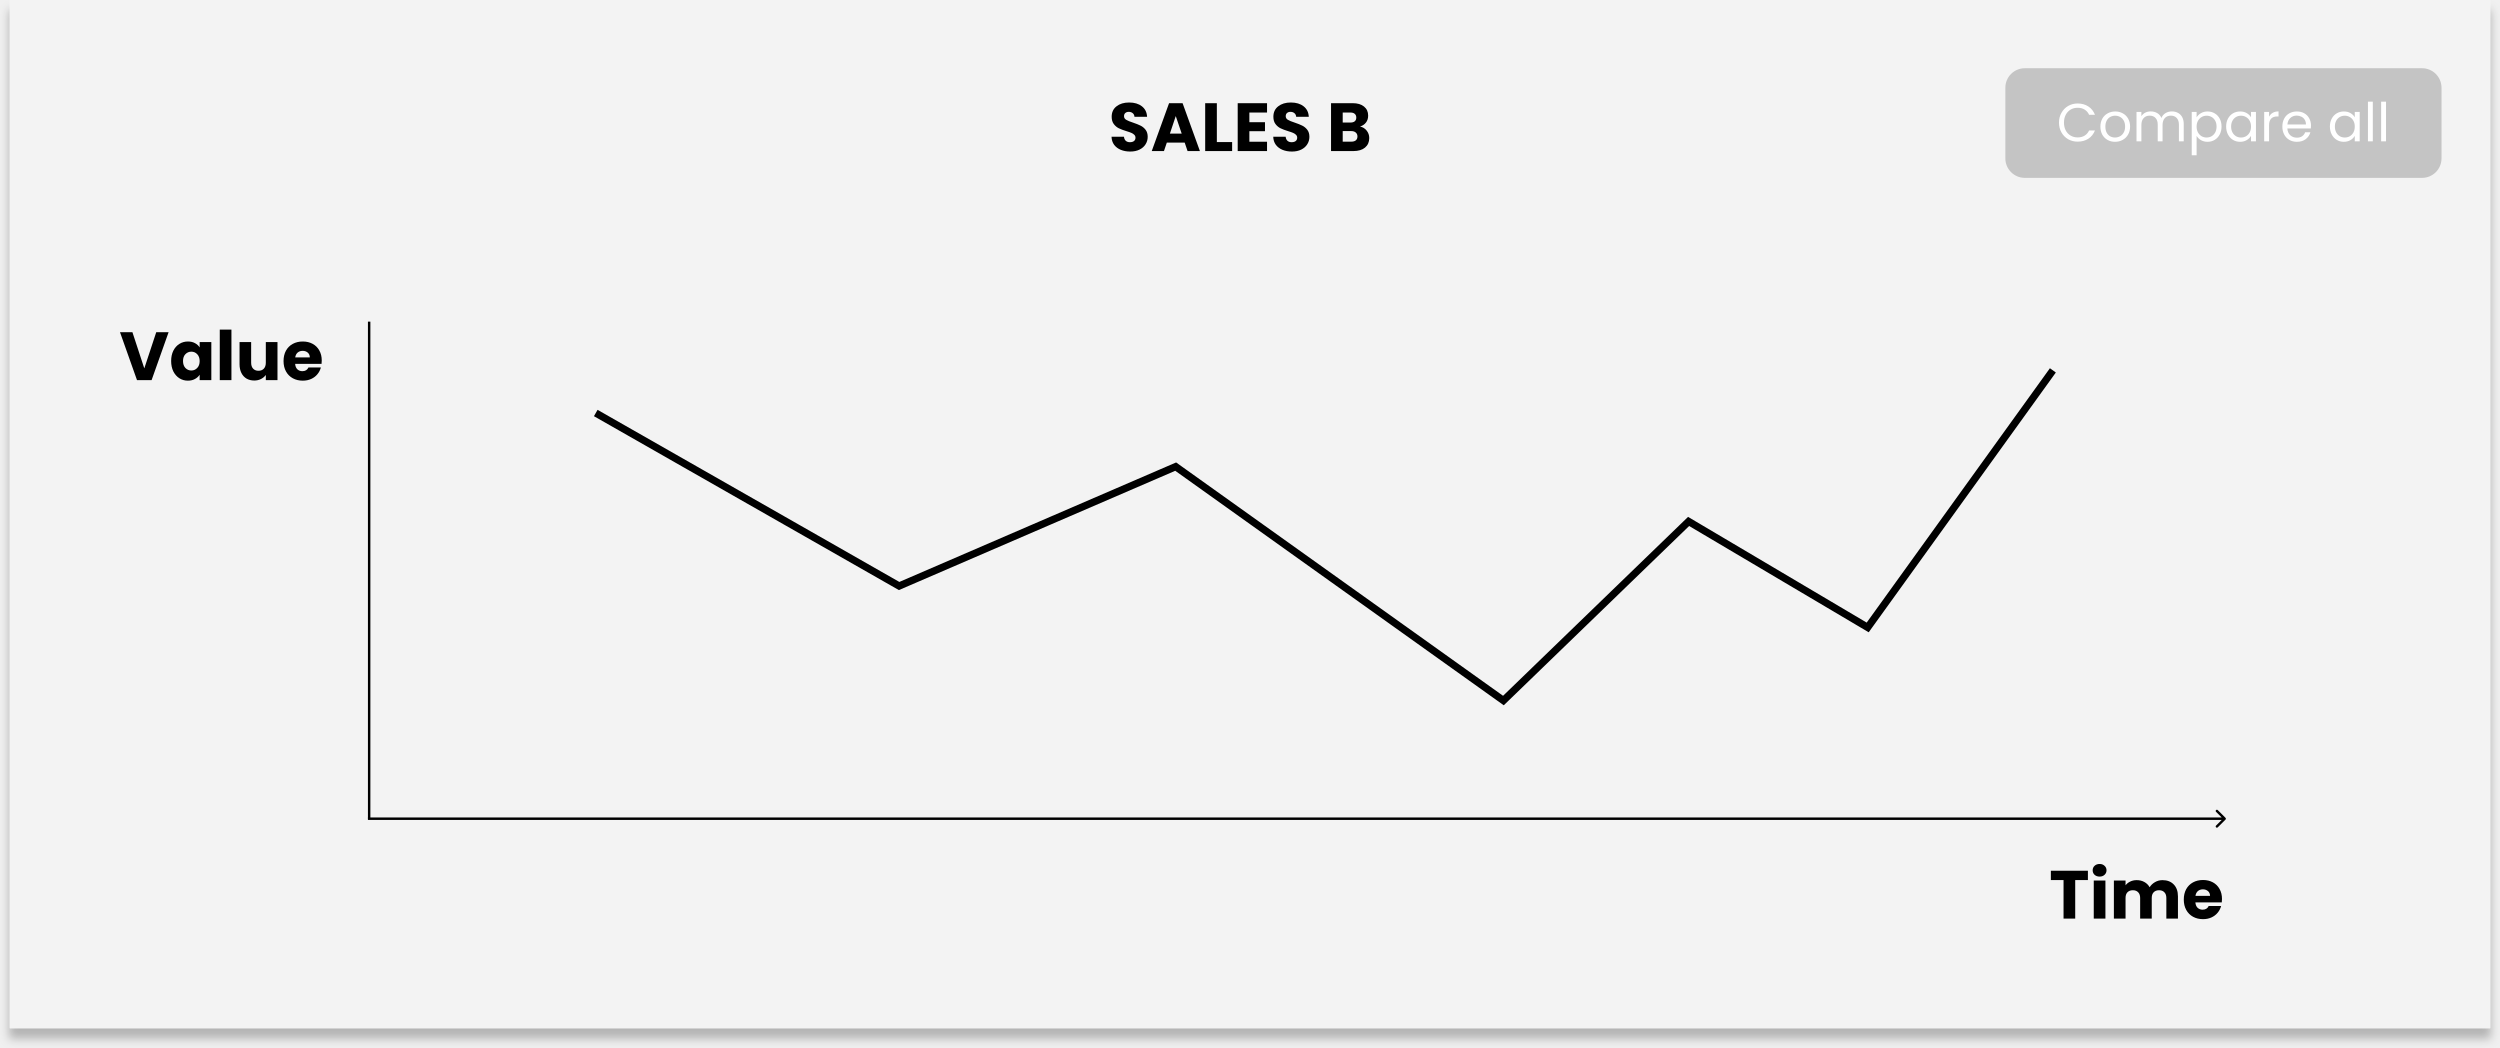
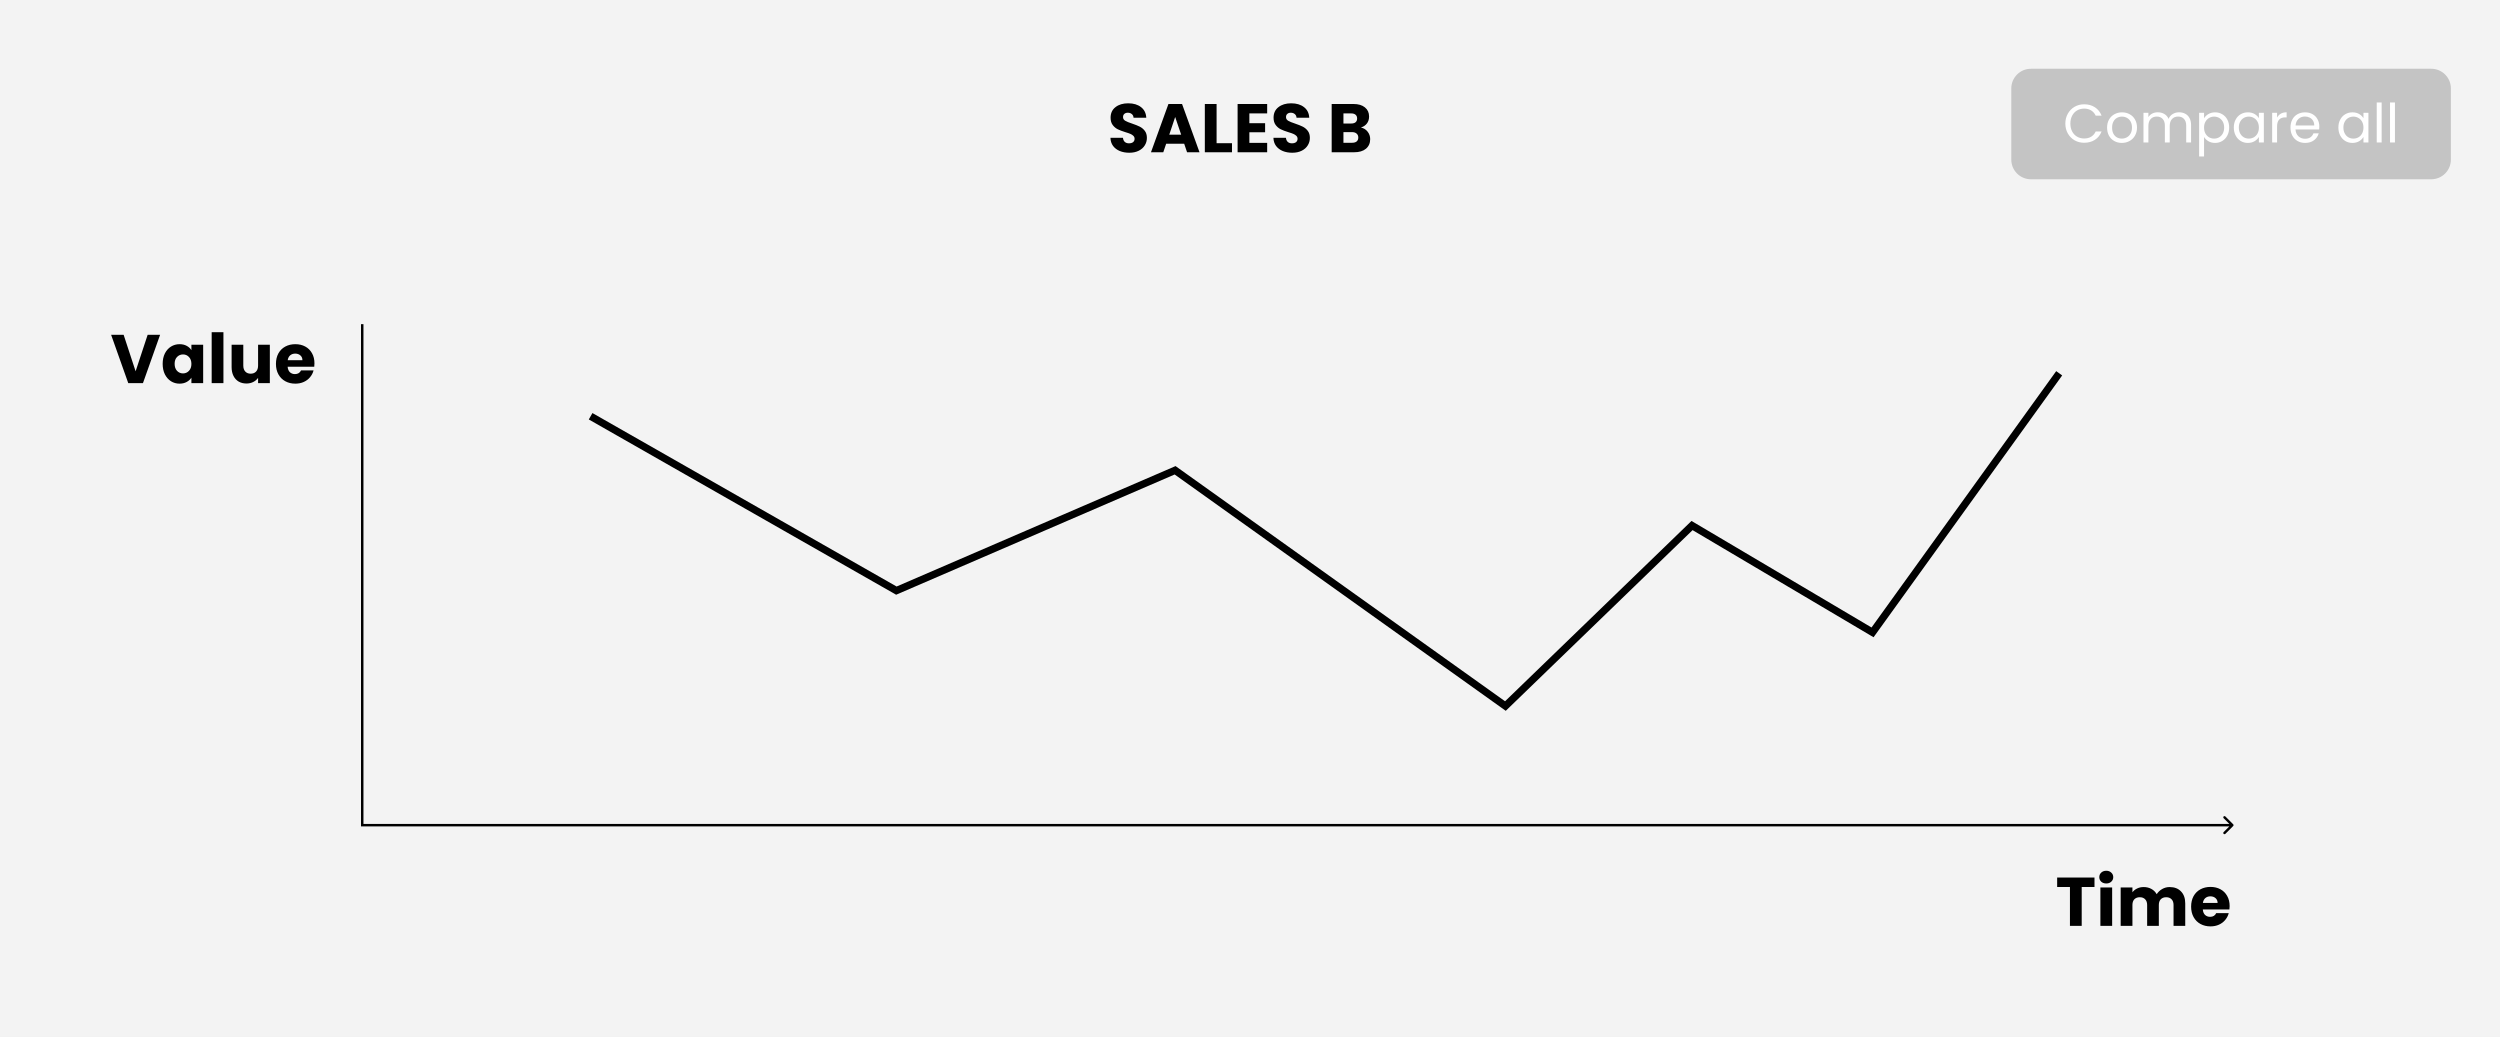
- <svg xmlns="http://www.w3.org/2000/svg" width="1026" height="430" viewBox="0 0 1026 430" fill="none">
-   <g id="Group 7">
-     <g id="Rectangle 84" filter="url(#filter0_d)">
-       <path d="M4 0H1022V422H4V0Z" fill="#F3F3F3" />
-       <path d="M4 0H1022V422H4V0Z" fill="#F3F3F3" />
+ <svg xmlns="http://www.w3.org/2000/svg" width="1018" height="422" viewBox="0 0 1018 422" fill="none">
+   <g id="sales-b">
+     <g id="Rectangle 84">
+       <path d="M0 0H1018V422H0V0Z" fill="#F3F3F3" />
+       <path d="M0 0H1018V422H0V0Z" fill="#F3F3F3" />
    </g>
-     <path id="Arrow 2" d="M913.354 336.354C913.549 336.158 913.549 335.842 913.354 335.646L910.172 332.464C909.976 332.269 909.66 332.269 909.464 332.464C909.269 332.66 909.269 332.976 909.464 333.172L912.293 336L909.464 338.828C909.269 339.024 909.269 339.34 909.464 339.536C909.66 339.731 909.976 339.731 910.172 339.536L913.354 336.354ZM151 336.5L913 336.5V335.5L151 335.5V336.5Z" fill="black" />
-     <path id="b" d="M244.5 169.5L369 240.5L482.5 191.5L617 287.5L693 214L766.5 257.5L842.5 152" stroke="black" stroke-width="3" />
-     <line id="Line 2" x1="151.5" y1="132" x2="151.5" y2="336" stroke="black" />
-     <path id="SALES B" d="M463.848 62.196C462.411 62.196 461.123 61.963 459.984 61.496C458.845 61.029 457.931 60.339 457.24 59.424C456.568 58.509 456.213 57.408 456.176 56.12H461.272C461.347 56.848 461.599 57.408 462.028 57.8C462.457 58.173 463.017 58.36 463.708 58.36C464.417 58.36 464.977 58.201 465.388 57.884C465.799 57.548 466.004 57.091 466.004 56.512C466.004 56.027 465.836 55.625 465.5 55.308C465.183 54.991 464.781 54.729 464.296 54.524C463.829 54.319 463.157 54.085 462.28 53.824C461.011 53.432 459.975 53.04 459.172 52.648C458.369 52.256 457.679 51.677 457.1 50.912C456.521 50.147 456.232 49.148 456.232 47.916C456.232 46.087 456.895 44.659 458.22 43.632C459.545 42.587 461.272 42.064 463.4 42.064C465.565 42.064 467.311 42.587 468.636 43.632C469.961 44.659 470.671 46.096 470.764 47.944H465.584C465.547 47.309 465.313 46.815 464.884 46.46C464.455 46.087 463.904 45.9 463.232 45.9C462.653 45.9 462.187 46.059 461.832 46.376C461.477 46.675 461.3 47.113 461.3 47.692C461.3 48.327 461.599 48.821 462.196 49.176C462.793 49.531 463.727 49.913 464.996 50.324C466.265 50.753 467.292 51.164 468.076 51.556C468.879 51.948 469.569 52.517 470.148 53.264C470.727 54.011 471.016 54.972 471.016 56.148C471.016 57.268 470.727 58.285 470.148 59.2C469.588 60.115 468.767 60.843 467.684 61.384C466.601 61.925 465.323 62.196 463.848 62.196ZM486.199 58.528H478.863L477.687 62H472.675L479.787 42.344H485.331L492.443 62H487.375L486.199 58.528ZM484.967 54.832L482.531 47.636L480.123 54.832H484.967ZM499.395 58.304H505.667V62H494.607V42.344H499.395V58.304ZM512.739 46.18V50.156H519.151V53.852H512.739V58.164H519.991V62H507.951V42.344H519.991V46.18H512.739ZM530.211 62.196C528.774 62.196 527.486 61.963 526.347 61.496C525.209 61.029 524.294 60.339 523.603 59.424C522.931 58.509 522.577 57.408 522.539 56.12H527.635C527.71 56.848 527.962 57.408 528.391 57.8C528.821 58.173 529.381 58.36 530.071 58.36C530.781 58.36 531.341 58.201 531.751 57.884C532.162 57.548 532.367 57.091 532.367 56.512C532.367 56.027 532.199 55.625 531.863 55.308C531.546 54.991 531.145 54.729 530.659 54.524C530.193 54.319 529.521 54.085 528.643 53.824C527.374 53.432 526.338 53.04 525.535 52.648C524.733 52.256 524.042 51.677 523.463 50.912C522.885 50.147 522.595 49.148 522.595 47.916C522.595 46.087 523.258 44.659 524.583 43.632C525.909 42.587 527.635 42.064 529.763 42.064C531.929 42.064 533.674 42.587 534.999 43.632C536.325 44.659 537.034 46.096 537.127 47.944H531.947C531.91 47.309 531.677 46.815 531.247 46.46C530.818 46.087 530.267 45.9 529.595 45.9C529.017 45.9 528.55 46.059 528.195 46.376C527.841 46.675 527.663 47.113 527.663 47.692C527.663 48.327 527.962 48.821 528.559 49.176C529.157 49.531 530.09 49.913 531.359 50.324C532.629 50.753 533.655 51.164 534.439 51.556C535.242 51.948 535.933 52.517 536.511 53.264C537.09 54.011 537.379 54.972 537.379 56.148C537.379 57.268 537.09 58.285 536.511 59.2C535.951 60.115 535.13 60.843 534.047 61.384C532.965 61.925 531.686 62.196 530.211 62.196ZM558.159 51.92C559.298 52.163 560.213 52.732 560.903 53.628C561.594 54.505 561.939 55.513 561.939 56.652C561.939 58.295 561.361 59.601 560.203 60.572C559.065 61.524 557.469 62 555.415 62H546.259V42.344H555.107C557.105 42.344 558.663 42.801 559.783 43.716C560.922 44.631 561.491 45.872 561.491 47.44C561.491 48.597 561.183 49.559 560.567 50.324C559.97 51.089 559.167 51.621 558.159 51.92ZM551.047 50.296H554.183C554.967 50.296 555.565 50.128 555.975 49.792C556.405 49.437 556.619 48.924 556.619 48.252C556.619 47.58 556.405 47.067 555.975 46.712C555.565 46.357 554.967 46.18 554.183 46.18H551.047V50.296ZM554.575 58.136C555.378 58.136 555.994 57.959 556.423 57.604C556.871 57.231 557.095 56.699 557.095 56.008C557.095 55.317 556.862 54.776 556.395 54.384C555.947 53.992 555.322 53.796 554.519 53.796H551.047V58.136H554.575Z" fill="black" />
-     <path id="Time" d="M856.876 357.344V361.18H851.668V377H846.88V361.18H841.672V357.344H856.876ZM861.687 359.752C860.847 359.752 860.156 359.509 859.615 359.024C859.092 358.52 858.831 357.904 858.831 357.176C858.831 356.429 859.092 355.813 859.615 355.328C860.156 354.824 860.847 354.572 861.687 354.572C862.508 354.572 863.18 354.824 863.703 355.328C864.244 355.813 864.515 356.429 864.515 357.176C864.515 357.904 864.244 358.52 863.703 359.024C863.18 359.509 862.508 359.752 861.687 359.752ZM864.067 361.376V377H859.279V361.376H864.067ZM887.473 361.208C889.414 361.208 890.954 361.796 892.093 362.972C893.25 364.148 893.829 365.781 893.829 367.872V377H889.069V368.516C889.069 367.508 888.798 366.733 888.257 366.192C887.734 365.632 887.006 365.352 886.073 365.352C885.139 365.352 884.402 365.632 883.861 366.192C883.338 366.733 883.077 367.508 883.077 368.516V377H878.317V368.516C878.317 367.508 878.046 366.733 877.505 366.192C876.982 365.632 876.254 365.352 875.321 365.352C874.387 365.352 873.65 365.632 873.109 366.192C872.586 366.733 872.325 367.508 872.325 368.516V377H867.537V361.376H872.325V363.336C872.81 362.683 873.445 362.169 874.229 361.796C875.013 361.404 875.899 361.208 876.889 361.208C878.065 361.208 879.11 361.46 880.025 361.964C880.958 362.468 881.686 363.187 882.209 364.12C882.75 363.261 883.487 362.561 884.421 362.02C885.354 361.479 886.371 361.208 887.473 361.208ZM911.905 368.936C911.905 369.384 911.877 369.851 911.821 370.336H900.985C901.06 371.307 901.368 372.053 901.909 372.576C902.469 373.08 903.151 373.332 903.953 373.332C905.148 373.332 905.979 372.828 906.445 371.82H911.541C911.28 372.847 910.804 373.771 910.113 374.592C909.441 375.413 908.592 376.057 907.565 376.524C906.539 376.991 905.391 377.224 904.121 377.224C902.591 377.224 901.228 376.897 900.033 376.244C898.839 375.591 897.905 374.657 897.233 373.444C896.561 372.231 896.225 370.812 896.225 369.188C896.225 367.564 896.552 366.145 897.205 364.932C897.877 363.719 898.811 362.785 900.005 362.132C901.2 361.479 902.572 361.152 904.121 361.152C905.633 361.152 906.977 361.469 908.153 362.104C909.329 362.739 910.244 363.644 910.897 364.82C911.569 365.996 911.905 367.368 911.905 368.936ZM907.005 367.676C907.005 366.855 906.725 366.201 906.165 365.716C905.605 365.231 904.905 364.988 904.065 364.988C903.263 364.988 902.581 365.221 902.021 365.688C901.48 366.155 901.144 366.817 901.013 367.676H907.005Z" fill="black" />
-     <path id="Value" d="M69.188 136.344L62.216 156H56.224L49.252 136.344H54.348L59.22 151.184L64.12 136.344H69.188ZM70.237 148.16C70.237 146.555 70.536 145.145 71.133 143.932C71.749 142.719 72.58 141.785 73.625 141.132C74.671 140.479 75.837 140.152 77.125 140.152C78.227 140.152 79.188 140.376 80.009 140.824C80.849 141.272 81.493 141.86 81.941 142.588V140.376H86.729V156H81.941V153.788C81.475 154.516 80.821 155.104 79.981 155.552C79.16 156 78.198 156.224 77.097 156.224C75.828 156.224 74.671 155.897 73.625 155.244C72.58 154.572 71.749 153.629 71.133 152.416C70.536 151.184 70.237 149.765 70.237 148.16ZM81.941 148.188C81.941 146.993 81.605 146.051 80.933 145.36C80.28 144.669 79.477 144.324 78.525 144.324C77.573 144.324 76.761 144.669 76.089 145.36C75.436 146.032 75.109 146.965 75.109 148.16C75.109 149.355 75.436 150.307 76.089 151.016C76.761 151.707 77.573 152.052 78.525 152.052C79.477 152.052 80.28 151.707 80.933 151.016C81.605 150.325 81.941 149.383 81.941 148.188ZM94.981 135.28V156H90.193V135.28H94.981ZM113.879 140.376V156H109.091V153.872C108.606 154.563 107.943 155.123 107.103 155.552C106.282 155.963 105.367 156.168 104.359 156.168C103.164 156.168 102.11 155.907 101.195 155.384C100.28 154.843 99.571 154.068 99.067 153.06C98.563 152.052 98.311 150.867 98.311 149.504V140.376H103.071V148.86C103.071 149.905 103.342 150.717 103.883 151.296C104.424 151.875 105.152 152.164 106.067 152.164C107 152.164 107.738 151.875 108.279 151.296C108.82 150.717 109.091 149.905 109.091 148.86V140.376H113.879ZM132.046 147.936C132.046 148.384 132.018 148.851 131.962 149.336H121.126C121.201 150.307 121.509 151.053 122.05 151.576C122.61 152.08 123.291 152.332 124.094 152.332C125.289 152.332 126.119 151.828 126.586 150.82H131.682C131.421 151.847 130.945 152.771 130.254 153.592C129.582 154.413 128.733 155.057 127.706 155.524C126.679 155.991 125.531 156.224 124.262 156.224C122.731 156.224 121.369 155.897 120.174 155.244C118.979 154.591 118.046 153.657 117.374 152.444C116.702 151.231 116.366 149.812 116.366 148.188C116.366 146.564 116.693 145.145 117.346 143.932C118.018 142.719 118.951 141.785 120.146 141.132C121.341 140.479 122.713 140.152 124.262 140.152C125.774 140.152 127.118 140.469 128.294 141.104C129.47 141.739 130.385 142.644 131.038 143.82C131.71 144.996 132.046 146.368 132.046 147.936ZM127.146 146.676C127.146 145.855 126.866 145.201 126.306 144.716C125.746 144.231 125.046 143.988 124.206 143.988C123.403 143.988 122.722 144.221 122.162 144.688C121.621 145.155 121.285 145.817 121.154 146.676H127.146Z" fill="black" />
+     <path id="Arrow 2" d="M909.354 336.354C909.549 336.158 909.549 335.842 909.354 335.646L906.172 332.464C905.976 332.269 905.66 332.269 905.464 332.464C905.269 332.66 905.269 332.976 905.464 333.172L908.293 336L905.464 338.828C905.269 339.024 905.269 339.34 905.464 339.536C905.66 339.731 905.976 339.731 906.172 339.536L909.354 336.354ZM147 336.5L909 336.5V335.5L147 335.5V336.5Z" fill="black" />
+     <path id="b (Stroke)" fill-rule="evenodd" clip-rule="evenodd" d="M839.717 152.877L762.916 259.489L689.22 215.874L613.145 289.446L478.317 193.213L364.907 242.174L239.757 170.803L241.243 168.197L365.093 238.826L478.683 189.787L612.855 285.554L688.78 212.127L762.084 255.511L837.283 151.123L839.717 152.877Z" fill="black" />
+     <line id="Line 2" x1="147.5" y1="132" x2="147.5" y2="336" stroke="black" />
+     <path id="SALES B" d="M459.848 62.196C458.411 62.196 457.123 61.963 455.984 61.496C454.845 61.029 453.931 60.339 453.24 59.424C452.568 58.509 452.213 57.408 452.176 56.12H457.272C457.347 56.848 457.599 57.408 458.028 57.8C458.457 58.173 459.017 58.36 459.708 58.36C460.417 58.36 460.977 58.201 461.388 57.884C461.799 57.548 462.004 57.091 462.004 56.512C462.004 56.027 461.836 55.625 461.5 55.308C461.183 54.991 460.781 54.729 460.296 54.524C459.829 54.319 459.157 54.085 458.28 53.824C457.011 53.432 455.975 53.04 455.172 52.648C454.369 52.256 453.679 51.677 453.1 50.912C452.521 50.147 452.232 49.148 452.232 47.916C452.232 46.087 452.895 44.659 454.22 43.632C455.545 42.587 457.272 42.064 459.4 42.064C461.565 42.064 463.311 42.587 464.636 43.632C465.961 44.659 466.671 46.096 466.764 47.944H461.584C461.547 47.309 461.313 46.815 460.884 46.46C460.455 46.087 459.904 45.9 459.232 45.9C458.653 45.9 458.187 46.059 457.832 46.376C457.477 46.675 457.3 47.113 457.3 47.692C457.3 48.327 457.599 48.821 458.196 49.176C458.793 49.531 459.727 49.913 460.996 50.324C462.265 50.753 463.292 51.164 464.076 51.556C464.879 51.948 465.569 52.517 466.148 53.264C466.727 54.011 467.016 54.972 467.016 56.148C467.016 57.268 466.727 58.285 466.148 59.2C465.588 60.115 464.767 60.843 463.684 61.384C462.601 61.925 461.323 62.196 459.848 62.196ZM482.199 58.528H474.863L473.687 62H468.675L475.787 42.344H481.331L488.443 62H483.375L482.199 58.528ZM480.967 54.832L478.531 47.636L476.123 54.832H480.967ZM495.395 58.304H501.667V62H490.607V42.344H495.395V58.304ZM508.739 46.18V50.156H515.151V53.852H508.739V58.164H515.991V62H503.951V42.344H515.991V46.18H508.739ZM526.211 62.196C524.774 62.196 523.486 61.963 522.347 61.496C521.209 61.029 520.294 60.339 519.603 59.424C518.931 58.509 518.577 57.408 518.539 56.12H523.635C523.71 56.848 523.962 57.408 524.391 57.8C524.821 58.173 525.381 58.36 526.071 58.36C526.781 58.36 527.341 58.201 527.751 57.884C528.162 57.548 528.367 57.091 528.367 56.512C528.367 56.027 528.199 55.625 527.863 55.308C527.546 54.991 527.145 54.729 526.659 54.524C526.193 54.319 525.521 54.085 524.643 53.824C523.374 53.432 522.338 53.04 521.535 52.648C520.733 52.256 520.042 51.677 519.463 50.912C518.885 50.147 518.595 49.148 518.595 47.916C518.595 46.087 519.258 44.659 520.583 43.632C521.909 42.587 523.635 42.064 525.763 42.064C527.929 42.064 529.674 42.587 530.999 43.632C532.325 44.659 533.034 46.096 533.127 47.944H527.947C527.91 47.309 527.677 46.815 527.247 46.46C526.818 46.087 526.267 45.9 525.595 45.9C525.017 45.9 524.55 46.059 524.195 46.376C523.841 46.675 523.663 47.113 523.663 47.692C523.663 48.327 523.962 48.821 524.559 49.176C525.157 49.531 526.09 49.913 527.359 50.324C528.629 50.753 529.655 51.164 530.439 51.556C531.242 51.948 531.933 52.517 532.511 53.264C533.09 54.011 533.379 54.972 533.379 56.148C533.379 57.268 533.09 58.285 532.511 59.2C531.951 60.115 531.13 60.843 530.047 61.384C528.965 61.925 527.686 62.196 526.211 62.196ZM554.159 51.92C555.298 52.163 556.213 52.732 556.903 53.628C557.594 54.505 557.939 55.513 557.939 56.652C557.939 58.295 557.361 59.601 556.203 60.572C555.065 61.524 553.469 62 551.415 62H542.259V42.344H551.107C553.105 42.344 554.663 42.801 555.783 43.716C556.922 44.631 557.491 45.872 557.491 47.44C557.491 48.597 557.183 49.559 556.567 50.324C555.97 51.089 555.167 51.621 554.159 51.92ZM547.047 50.296H550.183C550.967 50.296 551.565 50.128 551.975 49.792C552.405 49.437 552.619 48.924 552.619 48.252C552.619 47.58 552.405 47.067 551.975 46.712C551.565 46.357 550.967 46.18 550.183 46.18H547.047V50.296ZM550.575 58.136C551.378 58.136 551.994 57.959 552.423 57.604C552.871 57.231 553.095 56.699 553.095 56.008C553.095 55.317 552.862 54.776 552.395 54.384C551.947 53.992 551.322 53.796 550.519 53.796H547.047V58.136H550.575Z" fill="black" />
+     <path id="Time" d="M852.876 357.344V361.18H847.668V377H842.88V361.18H837.672V357.344H852.876ZM857.687 359.752C856.847 359.752 856.156 359.509 855.615 359.024C855.092 358.52 854.831 357.904 854.831 357.176C854.831 356.429 855.092 355.813 855.615 355.328C856.156 354.824 856.847 354.572 857.687 354.572C858.508 354.572 859.18 354.824 859.703 355.328C860.244 355.813 860.515 356.429 860.515 357.176C860.515 357.904 860.244 358.52 859.703 359.024C859.18 359.509 858.508 359.752 857.687 359.752ZM860.067 361.376V377H855.279V361.376H860.067ZM883.473 361.208C885.414 361.208 886.954 361.796 888.093 362.972C889.25 364.148 889.829 365.781 889.829 367.872V377H885.069V368.516C885.069 367.508 884.798 366.733 884.257 366.192C883.734 365.632 883.006 365.352 882.073 365.352C881.139 365.352 880.402 365.632 879.861 366.192C879.338 366.733 879.077 367.508 879.077 368.516V377H874.317V368.516C874.317 367.508 874.046 366.733 873.505 366.192C872.982 365.632 872.254 365.352 871.321 365.352C870.387 365.352 869.65 365.632 869.109 366.192C868.586 366.733 868.325 367.508 868.325 368.516V377H863.537V361.376H868.325V363.336C868.81 362.683 869.445 362.169 870.229 361.796C871.013 361.404 871.899 361.208 872.889 361.208C874.065 361.208 875.11 361.46 876.025 361.964C876.958 362.468 877.686 363.187 878.209 364.12C878.75 363.261 879.487 362.561 880.421 362.02C881.354 361.479 882.371 361.208 883.473 361.208ZM907.905 368.936C907.905 369.384 907.877 369.851 907.821 370.336H896.985C897.06 371.307 897.368 372.053 897.909 372.576C898.469 373.08 899.151 373.332 899.953 373.332C901.148 373.332 901.979 372.828 902.445 371.82H907.541C907.28 372.847 906.804 373.771 906.113 374.592C905.441 375.413 904.592 376.057 903.565 376.524C902.539 376.991 901.391 377.224 900.121 377.224C898.591 377.224 897.228 376.897 896.033 376.244C894.839 375.591 893.905 374.657 893.233 373.444C892.561 372.231 892.225 370.812 892.225 369.188C892.225 367.564 892.552 366.145 893.205 364.932C893.877 363.719 894.811 362.785 896.005 362.132C897.2 361.479 898.572 361.152 900.121 361.152C901.633 361.152 902.977 361.469 904.153 362.104C905.329 362.739 906.244 363.644 906.897 364.82C907.569 365.996 907.905 367.368 907.905 368.936ZM903.005 367.676C903.005 366.855 902.725 366.201 902.165 365.716C901.605 365.231 900.905 364.988 900.065 364.988C899.263 364.988 898.581 365.221 898.021 365.688C897.48 366.155 897.144 366.817 897.013 367.676H903.005Z" fill="black" />
+     <path id="Value" d="M65.188 136.344L58.216 156H52.224L45.252 136.344H50.348L55.22 151.184L60.12 136.344H65.188ZM66.237 148.16C66.237 146.555 66.536 145.145 67.133 143.932C67.749 142.719 68.58 141.785 69.625 141.132C70.671 140.479 71.837 140.152 73.125 140.152C74.227 140.152 75.188 140.376 76.009 140.824C76.849 141.272 77.493 141.86 77.941 142.588V140.376H82.729V156H77.941V153.788C77.475 154.516 76.821 155.104 75.981 155.552C75.16 156 74.198 156.224 73.097 156.224C71.828 156.224 70.671 155.897 69.625 155.244C68.58 154.572 67.749 153.629 67.133 152.416C66.536 151.184 66.237 149.765 66.237 148.16ZM77.941 148.188C77.941 146.993 77.605 146.051 76.933 145.36C76.28 144.669 75.477 144.324 74.525 144.324C73.573 144.324 72.761 144.669 72.089 145.36C71.436 146.032 71.109 146.965 71.109 148.16C71.109 149.355 71.436 150.307 72.089 151.016C72.761 151.707 73.573 152.052 74.525 152.052C75.477 152.052 76.28 151.707 76.933 151.016C77.605 150.325 77.941 149.383 77.941 148.188ZM90.981 135.28V156H86.193V135.28H90.981ZM109.879 140.376V156H105.091V153.872C104.606 154.563 103.943 155.123 103.103 155.552C102.282 155.963 101.367 156.168 100.359 156.168C99.164 156.168 98.109 155.907 97.195 155.384C96.28 154.843 95.571 154.068 95.067 153.06C94.563 152.052 94.311 150.867 94.311 149.504V140.376H99.071V148.86C99.071 149.905 99.341 150.717 99.883 151.296C100.424 151.875 101.152 152.164 102.067 152.164C103 152.164 103.738 151.875 104.279 151.296C104.82 150.717 105.091 149.905 105.091 148.86V140.376H109.879ZM128.046 147.936C128.046 148.384 128.018 148.851 127.962 149.336H117.126C117.201 150.307 117.509 151.053 118.05 151.576C118.61 152.08 119.291 152.332 120.094 152.332C121.289 152.332 122.119 151.828 122.586 150.82H127.682C127.421 151.847 126.945 152.771 126.254 153.592C125.582 154.413 124.733 155.057 123.706 155.524C122.679 155.991 121.531 156.224 120.262 156.224C118.731 156.224 117.369 155.897 116.174 155.244C114.979 154.591 114.046 153.657 113.374 152.444C112.702 151.231 112.366 149.812 112.366 148.188C112.366 146.564 112.693 145.145 113.346 143.932C114.018 142.719 114.951 141.785 116.146 141.132C117.341 140.479 118.713 140.152 120.262 140.152C121.774 140.152 123.118 140.469 124.294 141.104C125.47 141.739 126.385 142.644 127.038 143.82C127.71 144.996 128.046 146.368 128.046 147.936ZM123.146 146.676C123.146 145.855 122.866 145.201 122.306 144.716C121.746 144.231 121.046 143.988 120.206 143.988C119.403 143.988 118.722 144.221 118.162 144.688C117.621 145.155 117.285 145.817 117.154 146.676H123.146Z" fill="black" />
    <g id="compare">
-       <rect id="Rectangle 91" x="823" y="28" width="179" height="45" rx="8" fill="#C4C4C4" />
-       <path id="Compare all" d="M845.008 50.322C845.008 48.826 845.345 47.484 846.02 46.296C846.694 45.093 847.611 44.155 848.77 43.48C849.943 42.805 851.241 42.468 852.664 42.468C854.336 42.468 855.795 42.871 857.042 43.678C858.288 44.485 859.198 45.629 859.77 47.11H857.372C856.946 46.186 856.33 45.475 855.524 44.976C854.732 44.477 853.778 44.228 852.664 44.228C851.593 44.228 850.632 44.477 849.782 44.976C848.931 45.475 848.264 46.186 847.78 47.11C847.296 48.019 847.054 49.09 847.054 50.322C847.054 51.539 847.296 52.61 847.78 53.534C848.264 54.443 848.931 55.147 849.782 55.646C850.632 56.145 851.593 56.394 852.664 56.394C853.778 56.394 854.732 56.152 855.524 55.668C856.33 55.169 856.946 54.458 857.372 53.534H859.77C859.198 55.001 858.288 56.137 857.042 56.944C855.795 57.736 854.336 58.132 852.664 58.132C851.241 58.132 849.943 57.802 848.77 57.142C847.611 56.467 846.694 55.536 846.02 54.348C845.345 53.16 845.008 51.818 845.008 50.322ZM868.008 58.198C866.878 58.198 865.852 57.941 864.928 57.428C864.018 56.915 863.3 56.189 862.772 55.25C862.258 54.297 862.002 53.197 862.002 51.95C862.002 50.718 862.266 49.633 862.794 48.694C863.336 47.741 864.07 47.015 864.994 46.516C865.918 46.003 866.952 45.746 868.096 45.746C869.24 45.746 870.274 46.003 871.198 46.516C872.122 47.015 872.848 47.733 873.376 48.672C873.918 49.611 874.19 50.703 874.19 51.95C874.19 53.197 873.911 54.297 873.354 55.25C872.811 56.189 872.07 56.915 871.132 57.428C870.193 57.941 869.152 58.198 868.008 58.198ZM868.008 56.438C868.726 56.438 869.401 56.269 870.032 55.932C870.662 55.595 871.168 55.089 871.55 54.414C871.946 53.739 872.144 52.918 872.144 51.95C872.144 50.982 871.953 50.161 871.572 49.486C871.19 48.811 870.692 48.313 870.076 47.99C869.46 47.653 868.792 47.484 868.074 47.484C867.34 47.484 866.666 47.653 866.05 47.99C865.448 48.313 864.964 48.811 864.598 49.486C864.231 50.161 864.048 50.982 864.048 51.95C864.048 52.933 864.224 53.761 864.576 54.436C864.942 55.111 865.426 55.617 866.028 55.954C866.629 56.277 867.289 56.438 868.008 56.438ZM891.32 45.724C892.259 45.724 893.095 45.922 893.828 46.318C894.561 46.699 895.141 47.279 895.566 48.056C895.991 48.833 896.204 49.779 896.204 50.894V58H894.224V51.18C894.224 49.977 893.923 49.061 893.322 48.43C892.735 47.785 891.936 47.462 890.924 47.462C889.883 47.462 889.054 47.799 888.438 48.474C887.822 49.134 887.514 50.095 887.514 51.356V58H885.534V51.18C885.534 49.977 885.233 49.061 884.632 48.43C884.045 47.785 883.246 47.462 882.234 47.462C881.193 47.462 880.364 47.799 879.748 48.474C879.132 49.134 878.824 50.095 878.824 51.356V58H876.822V45.944H878.824V47.682C879.22 47.051 879.748 46.567 880.408 46.23C881.083 45.893 881.823 45.724 882.63 45.724C883.642 45.724 884.537 45.951 885.314 46.406C886.091 46.861 886.671 47.528 887.052 48.408C887.389 47.557 887.947 46.897 888.724 46.428C889.501 45.959 890.367 45.724 891.32 45.724ZM901.49 48.166C901.886 47.477 902.473 46.905 903.25 46.45C904.042 45.981 904.959 45.746 906 45.746C907.071 45.746 908.039 46.003 908.904 46.516C909.784 47.029 910.473 47.755 910.972 48.694C911.471 49.618 911.72 50.696 911.72 51.928C911.72 53.145 911.471 54.231 910.972 55.184C910.473 56.137 909.784 56.878 908.904 57.406C908.039 57.934 907.071 58.198 906 58.198C904.973 58.198 904.064 57.971 903.272 57.516C902.495 57.047 901.901 56.467 901.49 55.778V63.72H899.488V45.944H901.49V48.166ZM909.674 51.928C909.674 51.019 909.491 50.227 909.124 49.552C908.757 48.877 908.259 48.364 907.628 48.012C907.012 47.66 906.33 47.484 905.582 47.484C904.849 47.484 904.167 47.667 903.536 48.034C902.92 48.386 902.421 48.907 902.04 49.596C901.673 50.271 901.49 51.055 901.49 51.95C901.49 52.859 901.673 53.659 902.04 54.348C902.421 55.023 902.92 55.543 903.536 55.91C904.167 56.262 904.849 56.438 905.582 56.438C906.33 56.438 907.012 56.262 907.628 55.91C908.259 55.543 908.757 55.023 909.124 54.348C909.491 53.659 909.674 52.852 909.674 51.928ZM913.607 51.928C913.607 50.696 913.856 49.618 914.355 48.694C914.854 47.755 915.536 47.029 916.401 46.516C917.281 46.003 918.256 45.746 919.327 45.746C920.383 45.746 921.3 45.973 922.077 46.428C922.854 46.883 923.434 47.455 923.815 48.144V45.944H925.839V58H923.815V55.756C923.419 56.46 922.825 57.047 922.033 57.516C921.256 57.971 920.346 58.198 919.305 58.198C918.234 58.198 917.266 57.934 916.401 57.406C915.536 56.878 914.854 56.137 914.355 55.184C913.856 54.231 913.607 53.145 913.607 51.928ZM923.815 51.95C923.815 51.041 923.632 50.249 923.265 49.574C922.898 48.899 922.4 48.386 921.769 48.034C921.153 47.667 920.471 47.484 919.723 47.484C918.975 47.484 918.293 47.66 917.677 48.012C917.061 48.364 916.57 48.877 916.203 49.552C915.836 50.227 915.653 51.019 915.653 51.928C915.653 52.852 915.836 53.659 916.203 54.348C916.57 55.023 917.061 55.543 917.677 55.91C918.293 56.262 918.975 56.438 919.723 56.438C920.471 56.438 921.153 56.262 921.769 55.91C922.4 55.543 922.898 55.023 923.265 54.348C923.632 53.659 923.815 52.859 923.815 51.95ZM931.224 47.902C931.576 47.213 932.075 46.677 932.72 46.296C933.38 45.915 934.18 45.724 935.118 45.724V47.792H934.59C932.346 47.792 931.224 49.009 931.224 51.444V58H929.222V45.944H931.224V47.902ZM948.429 51.51C948.429 51.891 948.407 52.295 948.363 52.72H938.727C938.801 53.908 939.204 54.839 939.937 55.514C940.685 56.174 941.587 56.504 942.643 56.504C943.509 56.504 944.227 56.306 944.799 55.91C945.386 55.499 945.797 54.957 946.031 54.282H948.187C947.865 55.441 947.219 56.387 946.251 57.12C945.283 57.839 944.081 58.198 942.643 58.198C941.499 58.198 940.473 57.941 939.563 57.428C938.669 56.915 937.965 56.189 937.451 55.25C936.938 54.297 936.681 53.197 936.681 51.95C936.681 50.703 936.931 49.611 937.429 48.672C937.928 47.733 938.625 47.015 939.519 46.516C940.429 46.003 941.47 45.746 942.643 45.746C943.787 45.746 944.799 45.995 945.679 46.494C946.559 46.993 947.234 47.682 947.703 48.562C948.187 49.427 948.429 50.41 948.429 51.51ZM946.361 51.092C946.361 50.329 946.193 49.677 945.855 49.134C945.518 48.577 945.056 48.159 944.469 47.88C943.897 47.587 943.259 47.44 942.555 47.44C941.543 47.44 940.678 47.763 939.959 48.408C939.255 49.053 938.852 49.948 938.749 51.092H946.361ZM956.189 51.928C956.189 50.696 956.438 49.618 956.937 48.694C957.436 47.755 958.118 47.029 958.983 46.516C959.863 46.003 960.838 45.746 961.909 45.746C962.965 45.746 963.882 45.973 964.659 46.428C965.436 46.883 966.016 47.455 966.397 48.144V45.944H968.421V58H966.397V55.756C966.001 56.46 965.407 57.047 964.615 57.516C963.838 57.971 962.928 58.198 961.887 58.198C960.816 58.198 959.848 57.934 958.983 57.406C958.118 56.878 957.436 56.137 956.937 55.184C956.438 54.231 956.189 53.145 956.189 51.928ZM966.397 51.95C966.397 51.041 966.214 50.249 965.847 49.574C965.48 48.899 964.982 48.386 964.351 48.034C963.735 47.667 963.053 47.484 962.305 47.484C961.557 47.484 960.875 47.66 960.259 48.012C959.643 48.364 959.152 48.877 958.785 49.552C958.418 50.227 958.235 51.019 958.235 51.928C958.235 52.852 958.418 53.659 958.785 54.348C959.152 55.023 959.643 55.543 960.259 55.91C960.875 56.262 961.557 56.438 962.305 56.438C963.053 56.438 963.735 56.262 964.351 55.91C964.982 55.543 965.48 55.023 965.847 54.348C966.214 53.659 966.397 52.859 966.397 51.95ZM973.806 41.72V58H971.804V41.72H973.806ZM979.22 41.72V58H977.218V41.72H979.22Z" fill="white" />
+       <rect id="Rectangle 91" x="819" y="28" width="179" height="45" rx="8" fill="#C4C4C4" />
+       <path id="Compare all" d="M841.008 50.322C841.008 48.826 841.345 47.484 842.02 46.296C842.694 45.093 843.611 44.155 844.77 43.48C845.943 42.805 847.241 42.468 848.664 42.468C850.336 42.468 851.795 42.871 853.042 43.678C854.288 44.485 855.198 45.629 855.77 47.11H853.372C852.946 46.186 852.33 45.475 851.524 44.976C850.732 44.477 849.778 44.228 848.664 44.228C847.593 44.228 846.632 44.477 845.782 44.976C844.931 45.475 844.264 46.186 843.78 47.11C843.296 48.019 843.054 49.09 843.054 50.322C843.054 51.539 843.296 52.61 843.78 53.534C844.264 54.443 844.931 55.147 845.782 55.646C846.632 56.145 847.593 56.394 848.664 56.394C849.778 56.394 850.732 56.152 851.524 55.668C852.33 55.169 852.946 54.458 853.372 53.534H855.77C855.198 55.001 854.288 56.137 853.042 56.944C851.795 57.736 850.336 58.132 848.664 58.132C847.241 58.132 845.943 57.802 844.77 57.142C843.611 56.467 842.694 55.536 842.02 54.348C841.345 53.16 841.008 51.818 841.008 50.322ZM864.008 58.198C862.878 58.198 861.852 57.941 860.928 57.428C860.018 56.915 859.3 56.189 858.772 55.25C858.258 54.297 858.002 53.197 858.002 51.95C858.002 50.718 858.266 49.633 858.794 48.694C859.336 47.741 860.07 47.015 860.994 46.516C861.918 46.003 862.952 45.746 864.096 45.746C865.24 45.746 866.274 46.003 867.198 46.516C868.122 47.015 868.848 47.733 869.376 48.672C869.918 49.611 870.19 50.703 870.19 51.95C870.19 53.197 869.911 54.297 869.354 55.25C868.811 56.189 868.07 56.915 867.132 57.428C866.193 57.941 865.152 58.198 864.008 58.198ZM864.008 56.438C864.726 56.438 865.401 56.269 866.032 55.932C866.662 55.595 867.168 55.089 867.55 54.414C867.946 53.739 868.144 52.918 868.144 51.95C868.144 50.982 867.953 50.161 867.572 49.486C867.19 48.811 866.692 48.313 866.076 47.99C865.46 47.653 864.792 47.484 864.074 47.484C863.34 47.484 862.666 47.653 862.05 47.99C861.448 48.313 860.964 48.811 860.598 49.486C860.231 50.161 860.048 50.982 860.048 51.95C860.048 52.933 860.224 53.761 860.576 54.436C860.942 55.111 861.426 55.617 862.028 55.954C862.629 56.277 863.289 56.438 864.008 56.438ZM887.32 45.724C888.259 45.724 889.095 45.922 889.828 46.318C890.561 46.699 891.141 47.279 891.566 48.056C891.991 48.833 892.204 49.779 892.204 50.894V58H890.224V51.18C890.224 49.977 889.923 49.061 889.322 48.43C888.735 47.785 887.936 47.462 886.924 47.462C885.883 47.462 885.054 47.799 884.438 48.474C883.822 49.134 883.514 50.095 883.514 51.356V58H881.534V51.18C881.534 49.977 881.233 49.061 880.632 48.43C880.045 47.785 879.246 47.462 878.234 47.462C877.193 47.462 876.364 47.799 875.748 48.474C875.132 49.134 874.824 50.095 874.824 51.356V58H872.822V45.944H874.824V47.682C875.22 47.051 875.748 46.567 876.408 46.23C877.083 45.893 877.823 45.724 878.63 45.724C879.642 45.724 880.537 45.951 881.314 46.406C882.091 46.861 882.671 47.528 883.052 48.408C883.389 47.557 883.947 46.897 884.724 46.428C885.501 45.959 886.367 45.724 887.32 45.724ZM897.49 48.166C897.886 47.477 898.473 46.905 899.25 46.45C900.042 45.981 900.959 45.746 902 45.746C903.071 45.746 904.039 46.003 904.904 46.516C905.784 47.029 906.473 47.755 906.972 48.694C907.471 49.618 907.72 50.696 907.72 51.928C907.72 53.145 907.471 54.231 906.972 55.184C906.473 56.137 905.784 56.878 904.904 57.406C904.039 57.934 903.071 58.198 902 58.198C900.973 58.198 900.064 57.971 899.272 57.516C898.495 57.047 897.901 56.467 897.49 55.778V63.72H895.488V45.944H897.49V48.166ZM905.674 51.928C905.674 51.019 905.491 50.227 905.124 49.552C904.757 48.877 904.259 48.364 903.628 48.012C903.012 47.66 902.33 47.484 901.582 47.484C900.849 47.484 900.167 47.667 899.536 48.034C898.92 48.386 898.421 48.907 898.04 49.596C897.673 50.271 897.49 51.055 897.49 51.95C897.49 52.859 897.673 53.659 898.04 54.348C898.421 55.023 898.92 55.543 899.536 55.91C900.167 56.262 900.849 56.438 901.582 56.438C902.33 56.438 903.012 56.262 903.628 55.91C904.259 55.543 904.757 55.023 905.124 54.348C905.491 53.659 905.674 52.852 905.674 51.928ZM909.607 51.928C909.607 50.696 909.856 49.618 910.355 48.694C910.854 47.755 911.536 47.029 912.401 46.516C913.281 46.003 914.256 45.746 915.327 45.746C916.383 45.746 917.3 45.973 918.077 46.428C918.854 46.883 919.434 47.455 919.815 48.144V45.944H921.839V58H919.815V55.756C919.419 56.46 918.825 57.047 918.033 57.516C917.256 57.971 916.346 58.198 915.305 58.198C914.234 58.198 913.266 57.934 912.401 57.406C911.536 56.878 910.854 56.137 910.355 55.184C909.856 54.231 909.607 53.145 909.607 51.928ZM919.815 51.95C919.815 51.041 919.632 50.249 919.265 49.574C918.898 48.899 918.4 48.386 917.769 48.034C917.153 47.667 916.471 47.484 915.723 47.484C914.975 47.484 914.293 47.66 913.677 48.012C913.061 48.364 912.57 48.877 912.203 49.552C911.836 50.227 911.653 51.019 911.653 51.928C911.653 52.852 911.836 53.659 912.203 54.348C912.57 55.023 913.061 55.543 913.677 55.91C914.293 56.262 914.975 56.438 915.723 56.438C916.471 56.438 917.153 56.262 917.769 55.91C918.4 55.543 918.898 55.023 919.265 54.348C919.632 53.659 919.815 52.859 919.815 51.95ZM927.224 47.902C927.576 47.213 928.075 46.677 928.72 46.296C929.38 45.915 930.18 45.724 931.118 45.724V47.792H930.59C928.346 47.792 927.224 49.009 927.224 51.444V58H925.222V45.944H927.224V47.902ZM944.429 51.51C944.429 51.891 944.407 52.295 944.363 52.72H934.727C934.801 53.908 935.204 54.839 935.937 55.514C936.685 56.174 937.587 56.504 938.643 56.504C939.509 56.504 940.227 56.306 940.799 55.91C941.386 55.499 941.797 54.957 942.031 54.282H944.187C943.865 55.441 943.219 56.387 942.251 57.12C941.283 57.839 940.081 58.198 938.643 58.198C937.499 58.198 936.473 57.941 935.563 57.428C934.669 56.915 933.965 56.189 933.451 55.25C932.938 54.297 932.681 53.197 932.681 51.95C932.681 50.703 932.931 49.611 933.429 48.672C933.928 47.733 934.625 47.015 935.519 46.516C936.429 46.003 937.47 45.746 938.643 45.746C939.787 45.746 940.799 45.995 941.679 46.494C942.559 46.993 943.234 47.682 943.703 48.562C944.187 49.427 944.429 50.41 944.429 51.51ZM942.361 51.092C942.361 50.329 942.193 49.677 941.855 49.134C941.518 48.577 941.056 48.159 940.469 47.88C939.897 47.587 939.259 47.44 938.555 47.44C937.543 47.44 936.678 47.763 935.959 48.408C935.255 49.053 934.852 49.948 934.749 51.092H942.361ZM952.189 51.928C952.189 50.696 952.438 49.618 952.937 48.694C953.436 47.755 954.118 47.029 954.983 46.516C955.863 46.003 956.838 45.746 957.909 45.746C958.965 45.746 959.882 45.973 960.659 46.428C961.436 46.883 962.016 47.455 962.397 48.144V45.944H964.421V58H962.397V55.756C962.001 56.46 961.407 57.047 960.615 57.516C959.838 57.971 958.928 58.198 957.887 58.198C956.816 58.198 955.848 57.934 954.983 57.406C954.118 56.878 953.436 56.137 952.937 55.184C952.438 54.231 952.189 53.145 952.189 51.928ZM962.397 51.95C962.397 51.041 962.214 50.249 961.847 49.574C961.48 48.899 960.982 48.386 960.351 48.034C959.735 47.667 959.053 47.484 958.305 47.484C957.557 47.484 956.875 47.66 956.259 48.012C955.643 48.364 955.152 48.877 954.785 49.552C954.418 50.227 954.235 51.019 954.235 51.928C954.235 52.852 954.418 53.659 954.785 54.348C955.152 55.023 955.643 55.543 956.259 55.91C956.875 56.262 957.557 56.438 958.305 56.438C959.053 56.438 959.735 56.262 960.351 55.91C960.982 55.543 961.48 55.023 961.847 54.348C962.214 53.659 962.397 52.859 962.397 51.95ZM969.806 41.72V58H967.804V41.72H969.806ZM975.22 41.72V58H973.218V41.72H975.22Z" fill="white" />
    </g>
  </g>
-   <defs>
-     <filter id="filter0_d" x="0" y="0" width="1026" height="430" filterUnits="userSpaceOnUse" color-interpolation-filters="sRGB">
-       <feFlood flood-opacity="0" result="BackgroundImageFix" />
-       <feColorMatrix in="SourceAlpha" type="matrix" values="0 0 0 0 0 0 0 0 0 0 0 0 0 0 0 0 0 0 127 0" />
-       <feOffset dy="4" />
-       <feGaussianBlur stdDeviation="2" />
-       <feColorMatrix type="matrix" values="0 0 0 0 0 0 0 0 0 0 0 0 0 0 0 0 0 0 0.25 0" />
-       <feBlend mode="normal" in2="BackgroundImageFix" result="effect1_dropShadow" />
-       <feBlend mode="normal" in="SourceGraphic" in2="effect1_dropShadow" result="shape" />
-     </filter>
-   </defs>
</svg>
